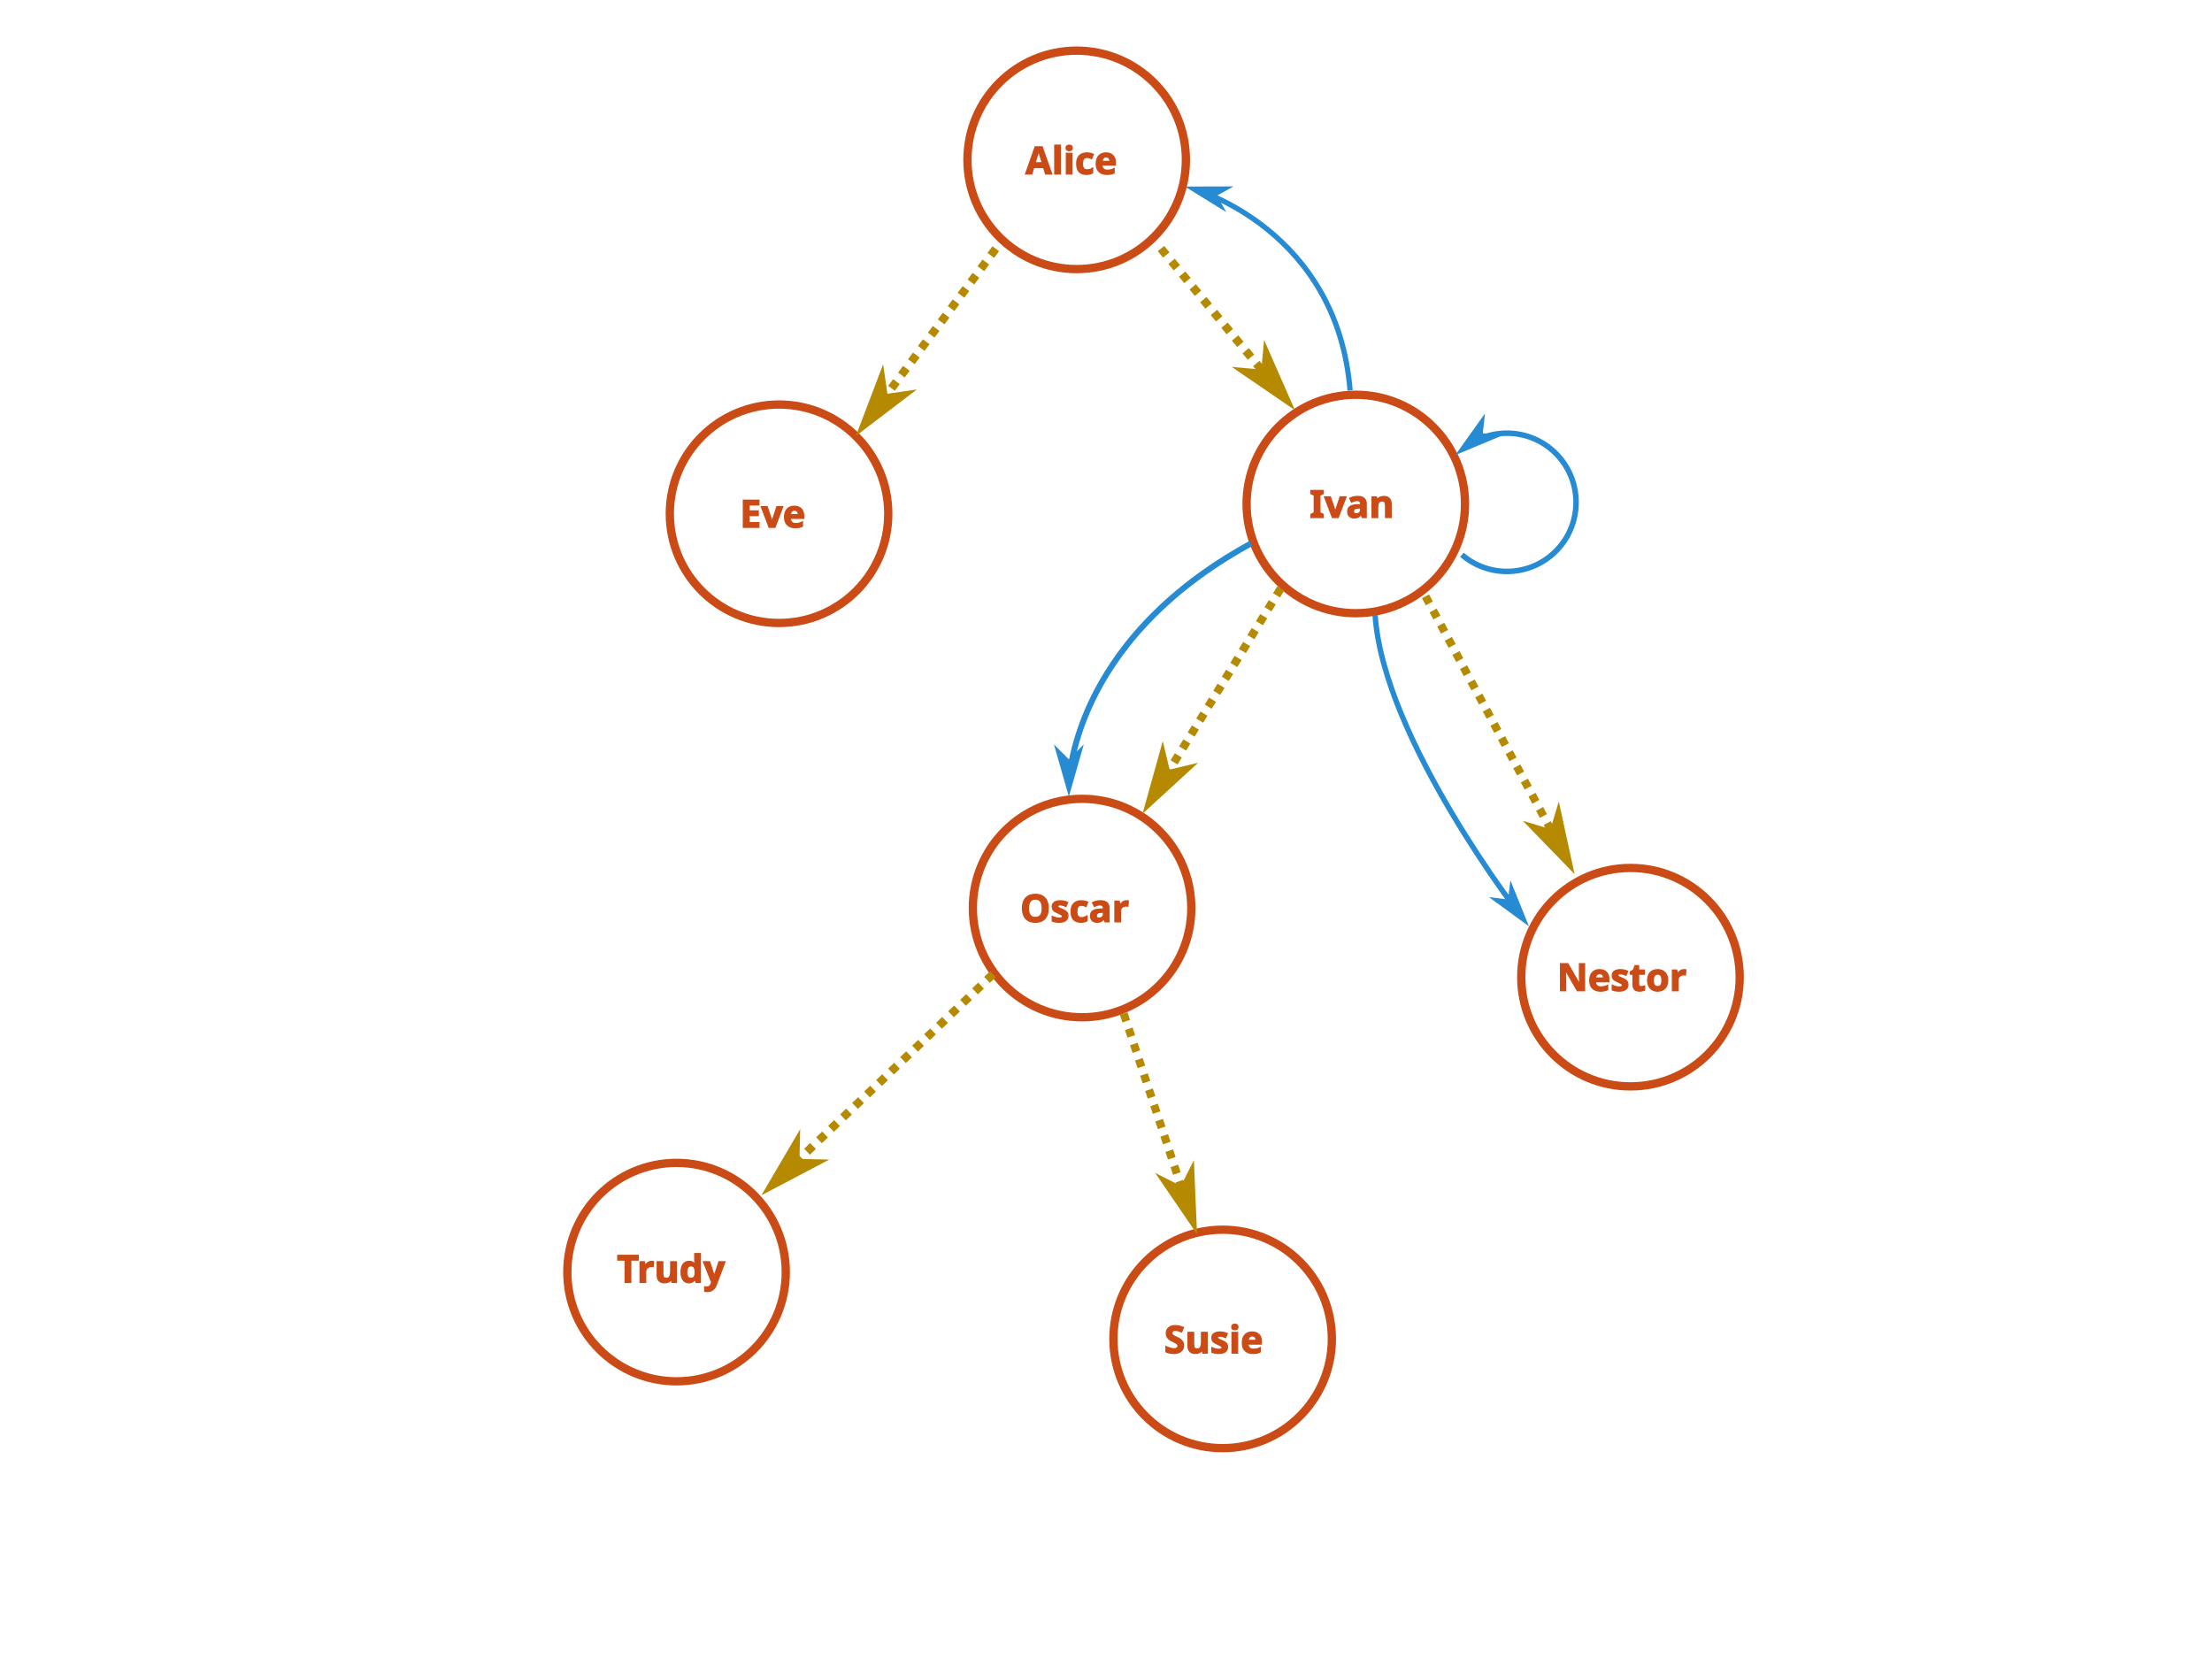
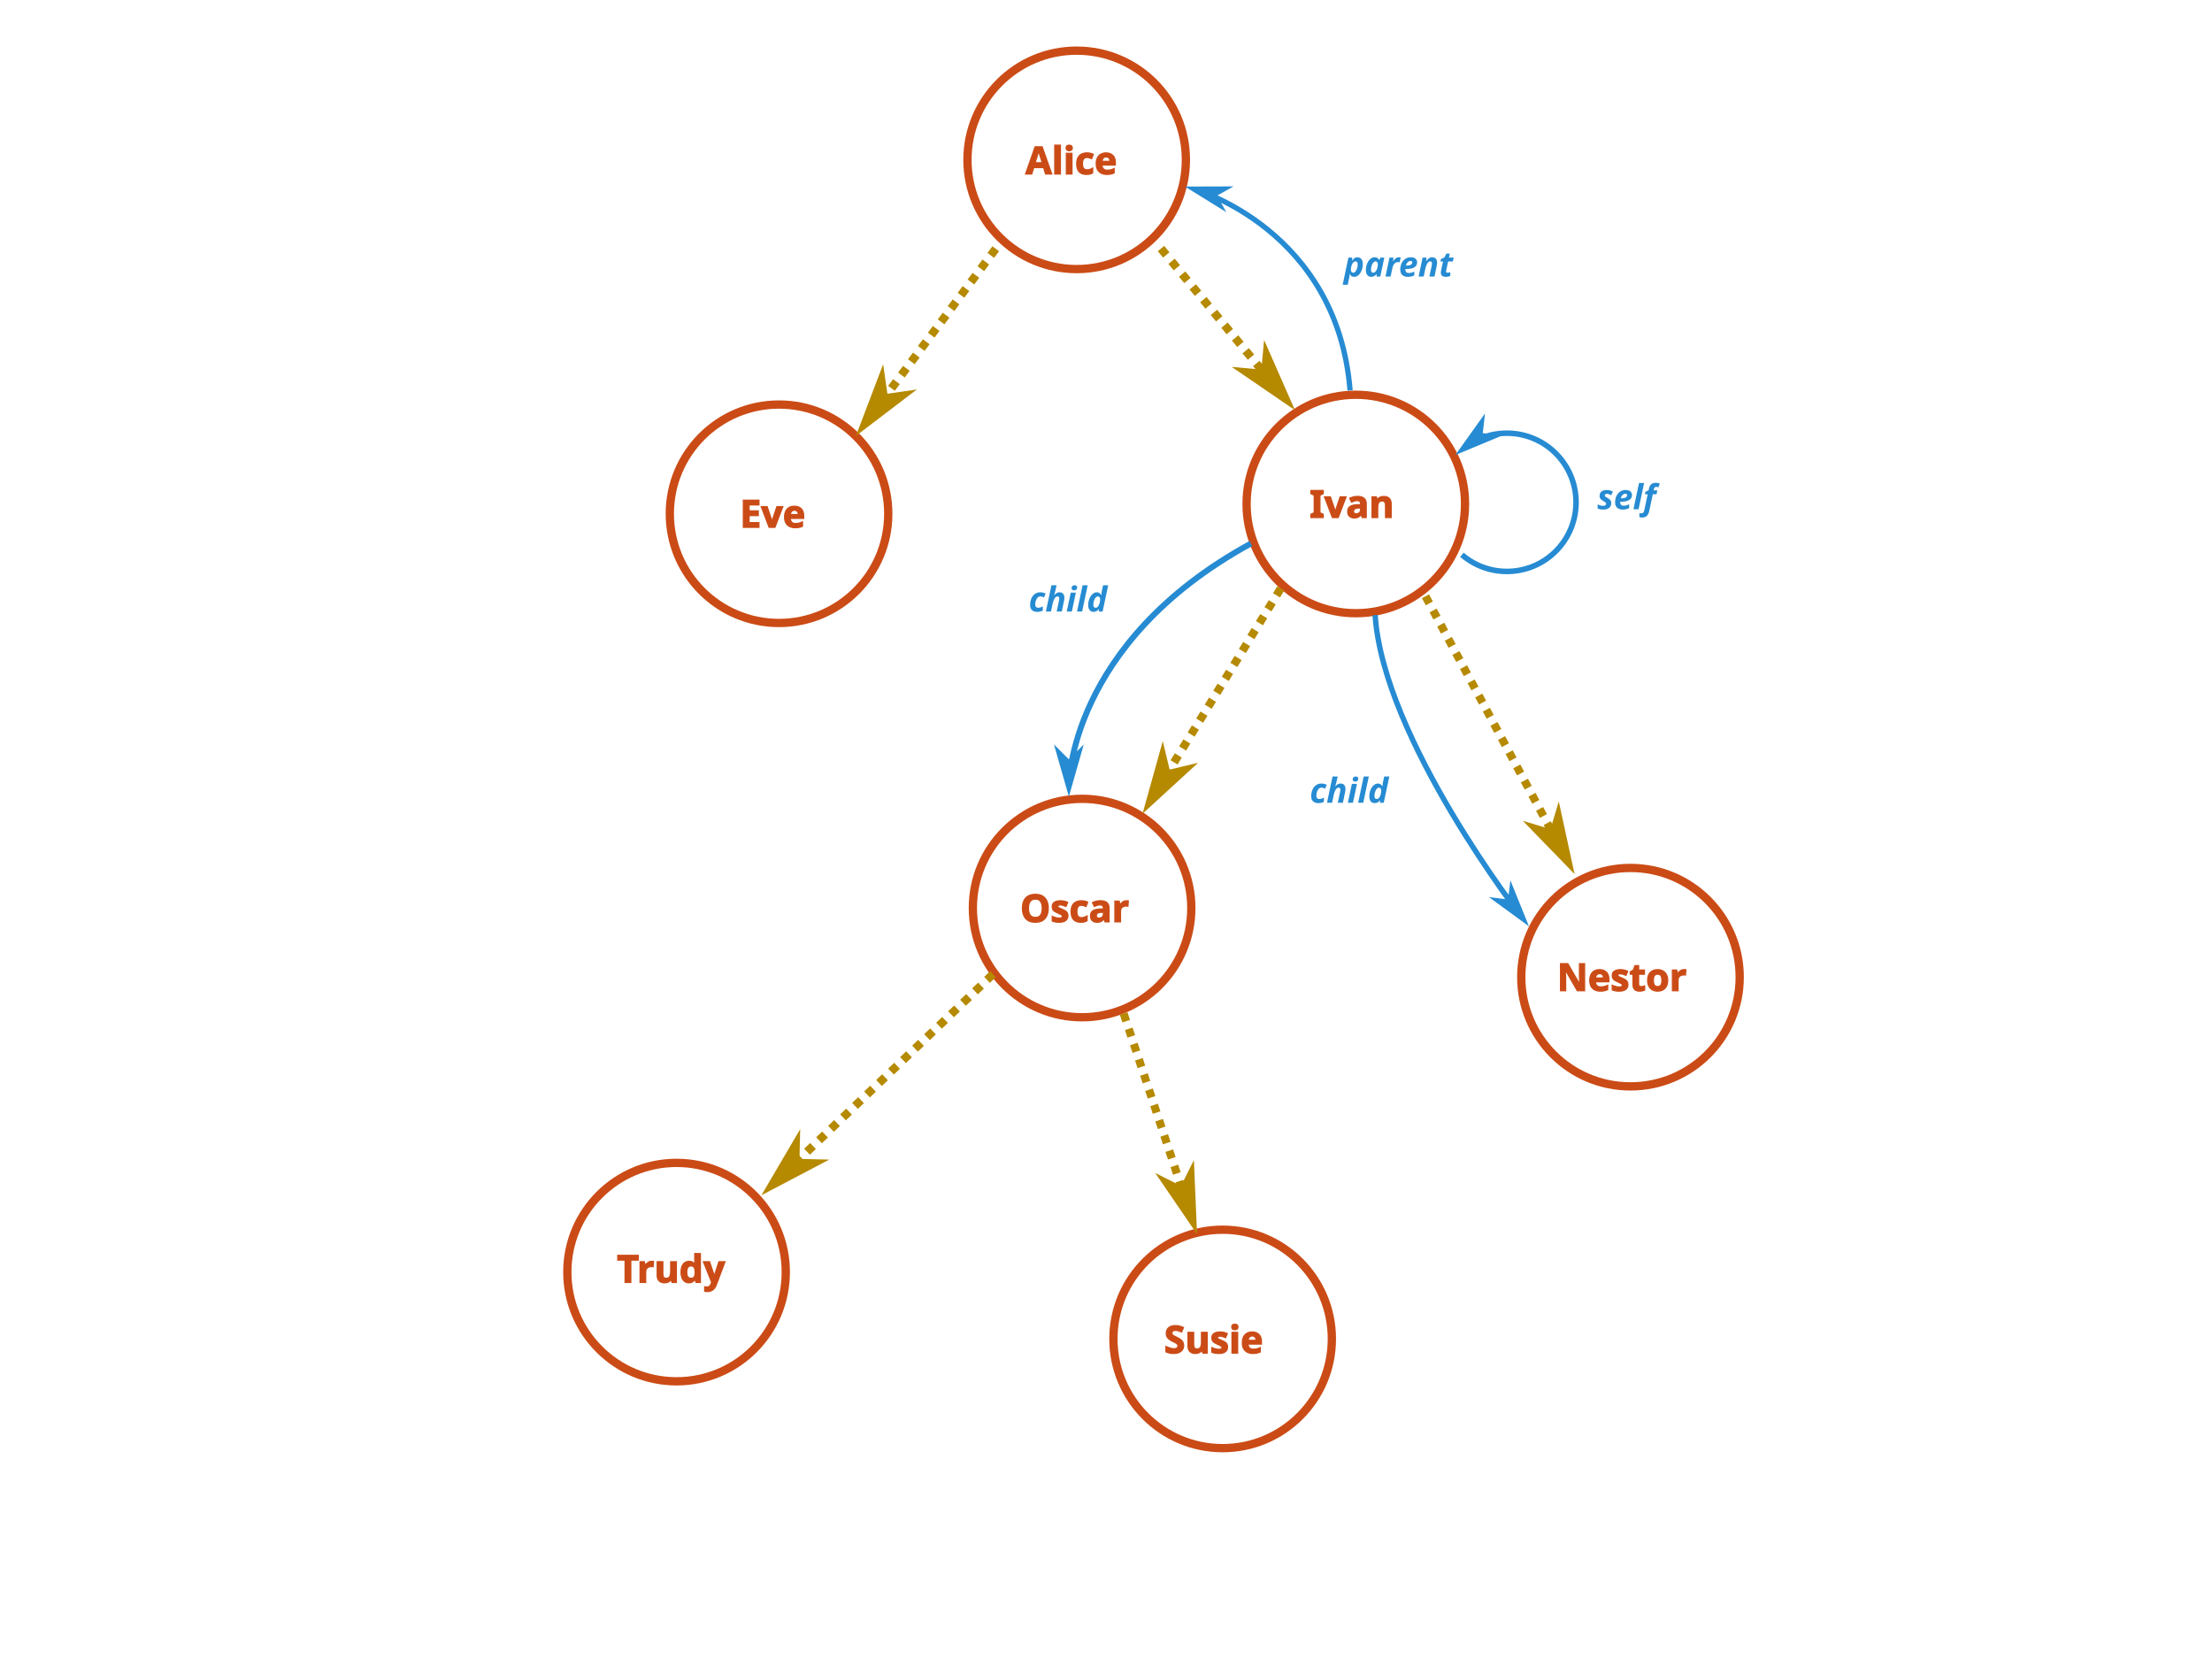
<svg xmlns="http://www.w3.org/2000/svg" width="800" height="600" id="svg5191" version="1.1" viewBox="0 0 800 600">
  <defs id="defs5193">
    <marker orient="auto" refY="0.0" refX="0.0" id="Arrow1Mstart" style="overflow:visible">
      <path id="path5914" d="M 0.0,0.0 L 5.0,-5.0 L -12.5,0.0 L 5.0,5.0 L 0.0,0.0 z " style="fill-rule:evenodd;stroke:#268bd2;stroke-width:1pt;stroke-opacity:1;fill:#268bd2;fill-opacity:1" transform="scale(0.4) translate(10,0)" />
    </marker>
    <marker style="overflow:visible;" id="marker10142" refX="0.0" refY="0.0" orient="auto">
      <path transform="scale(0.4) rotate(180) translate(10,0)" style="fill-rule:evenodd;stroke:#268bd2;stroke-width:1pt;stroke-opacity:1;fill:#268bd2;fill-opacity:1" d="M 0.0,0.0 L 5.0,-5.0 L -12.5,0.0 L 5.0,5.0 L 0.0,0.0 z " id="path10144" />
    </marker>
    <marker orient="auto" refY="0.0" refX="0.0" id="marker9268" style="overflow:visible;">
      <path id="path9270" d="M 0.0,0.0 L 5.0,-5.0 L -12.5,0.0 L 5.0,5.0 L 0.0,0.0 z " style="fill-rule:evenodd;stroke:#268bd2;stroke-width:1pt;stroke-opacity:1;fill:#268bd2;fill-opacity:1" transform="scale(0.4) rotate(180) translate(10,0)" />
    </marker>
    <marker style="overflow:visible;" id="marker9198" refX="0.0" refY="0.0" orient="auto">
      <path transform="scale(0.4) rotate(180) translate(10,0)" style="fill-rule:evenodd;stroke:#268bd2;stroke-width:1pt;stroke-opacity:1;fill:#268bd2;fill-opacity:1" d="M 0.0,0.0 L 5.0,-5.0 L -12.5,0.0 L 5.0,5.0 L 0.0,0.0 z " id="path9200" />
    </marker>
    <marker orient="auto" refY="0.0" refX="0.0" id="marker9125" style="overflow:visible;">
      <path id="path9127" d="M 0.0,0.0 L 5.0,-5.0 L -12.5,0.0 L 5.0,5.0 L 0.0,0.0 z " style="fill-rule:evenodd;stroke:#268bd2;stroke-width:1pt;stroke-opacity:1;fill:#268bd2;fill-opacity:1" transform="scale(0.4) rotate(180) translate(10,0)" />
    </marker>
    <marker style="overflow:visible;" id="marker7259" refX="0.0" refY="0.0" orient="auto">
      <path transform="scale(0.4) rotate(180) translate(10,0)" style="fill-rule:evenodd;stroke:#b58900;stroke-width:1pt;stroke-opacity:1;fill:#b58900;fill-opacity:1" d="M 0.0,0.0 L 5.0,-5.0 L -12.5,0.0 L 5.0,5.0 L 0.0,0.0 z " id="path7261" />
    </marker>
    <marker orient="auto" refY="0.0" refX="0.0" id="Arrow1Mend" style="overflow:visible;">
      <path id="path5917" d="M 0.0,0.0 L 5.0,-5.0 L -12.5,0.0 L 5.0,5.0 L 0.0,0.0 z " style="fill-rule:evenodd;stroke:#b58900;stroke-width:1pt;stroke-opacity:1;fill:#b58900;fill-opacity:1" transform="scale(0.4) rotate(180) translate(10,0)" />
    </marker>
    <marker orient="auto" refY="0" refX="0" id="Arrow1Mend-8" style="overflow:visible">
      <path id="path5917-9" d="M 0,0 5,-5 -12.5,0 5,5 0,0 Z" style="fill:#b58900;fill-opacity:1;fill-rule:evenodd;stroke:#b58900;stroke-width:1pt;stroke-opacity:1" transform="matrix(-0.4,0,0,-0.4,-4,0)" />
    </marker>
    <marker orient="auto" refY="0" refX="0" id="Arrow1Mend-6" style="overflow:visible">
      <path id="path5917-8" d="M 0,0 5,-5 -12.5,0 5,5 0,0 Z" style="fill:#b58900;fill-opacity:1;fill-rule:evenodd;stroke:#b58900;stroke-width:1pt;stroke-opacity:1" transform="matrix(-0.4,0,0,-0.4,-4,0)" />
    </marker>
    <marker style="overflow:visible" id="marker7259-2" refX="0" refY="0" orient="auto">
      <path transform="matrix(-0.4,0,0,-0.4,-4,0)" style="fill:#b58900;fill-opacity:1;fill-rule:evenodd;stroke:#b58900;stroke-width:1pt;stroke-opacity:1" d="M 0,0 5,-5 -12.5,0 5,5 0,0 Z" id="path7261-1" />
    </marker>
    <marker style="overflow:visible" id="marker7259-5" refX="0" refY="0" orient="auto">
      <path transform="matrix(-0.4,0,0,-0.4,-4,0)" style="fill:#b58900;fill-opacity:1;fill-rule:evenodd;stroke:#b58900;stroke-width:1pt;stroke-opacity:1" d="M 0,0 5,-5 -12.5,0 5,5 0,0 Z" id="path7261-11" />
    </marker>
  </defs>
  <g id="layer1" style="display:inline">
    <g style="display:inline" id="g6118" transform="matrix(0.4158076,0,0,0.4158076,319.0139,-294.6557)">
      <circle cx="169.26" cy="847.68" r="95" id="path5255" style="fill:none;fill-opacity:1;stroke:#cb4b16;stroke-width:7.215;stroke-linejoin:round;stroke-miterlimit:4;stroke-dasharray:none;stroke-dashoffset:0;stroke-opacity:1" />
      <text id="text6088" y="860.008" x="124.792" style="font-style:normal;font-variant:normal;font-weight:bold;font-stretch:normal;font-size:33.068px;line-height:125%;font-family:Sans;-inkscape-font-specification:'Sans, Bold';text-align:start;letter-spacing:0px;word-spacing:0px;writing-mode:lr-tb;text-anchor:start;fill:#cb4b16;fill-opacity:1;stroke:#cb4b16;stroke-width:1px;stroke-linecap:butt;stroke-linejoin:miter;stroke-opacity:1" xml:space="preserve">
        <tspan y="860.008" x="124.792" id="tspan6090">Alice</tspan>
      </text>
    </g>
    <flowRoot xml:space="preserve" id="flowRoot5840" style="font-style:normal;font-variant:normal;font-weight:normal;font-stretch:normal;font-size:25px;line-height:125%;font-family:Sans;-inkscape-font-specification:'Sans, Normal';text-align:start;letter-spacing:0px;word-spacing:0px;writing-mode:lr-tb;text-anchor:start;fill:#000000;fill-opacity:1;stroke:none;stroke-width:1px;stroke-linecap:butt;stroke-linejoin:miter;stroke-opacity:1">
      <flowRegion id="flowRegion5842">
        <rect id="rect5844" width="195" height="111.667" x="420" y="140" />
      </flowRegion>
      <flowPara id="flowPara5846" />
    </flowRoot>
    <flowRoot xml:space="preserve" id="flowRoot5851" style="font-style:normal;font-variant:normal;font-weight:normal;font-stretch:normal;font-size:25px;line-height:125%;font-family:Sans;-inkscape-font-specification:'Sans, Normal';text-align:start;letter-spacing:0px;word-spacing:0px;writing-mode:lr-tb;text-anchor:start;fill:#000000;fill-opacity:1;stroke:none;stroke-width:1px;stroke-linecap:butt;stroke-linejoin:miter;stroke-opacity:1">
      <flowRegion id="flowRegion5853">
        <rect id="rect5855" width="115" height="115" x="320" y="270" />
      </flowRegion>
      <flowPara id="flowPara5857" />
    </flowRoot>
  </g>
  <g id="layer2" style="display:inline">
    <circle style="fill:none;fill-opacity:1;stroke:#cb4b16;stroke-width:3;stroke-linejoin:round;stroke-miterlimit:4;stroke-dasharray:none;stroke-dashoffset:0;stroke-opacity:1" id="path5255-1" r="39.502" cy="182.27" cx="490.347" />
    <g style="display:inline" id="g6118-48" transform="matrix(0.4158076,0,0,0.4158076,211.371,-166.6658)">
      <circle cx="169.26" cy="847.68" r="95" id="path5255-10" style="fill:none;fill-opacity:1;stroke:#cb4b16;stroke-width:7.215;stroke-linejoin:round;stroke-miterlimit:4;stroke-dasharray:none;stroke-dashoffset:0;stroke-opacity:1" />
      <text id="text6088-3" y="859.499" x="135.239" style="font-style:normal;font-variant:normal;font-weight:bold;font-stretch:normal;font-size:33.068px;line-height:125%;font-family:Sans;-inkscape-font-specification:'Sans, Bold';text-align:start;letter-spacing:0px;word-spacing:0px;writing-mode:lr-tb;text-anchor:start;fill:#cb4b16;fill-opacity:1;stroke:#cb4b16;stroke-width:1px;stroke-linecap:butt;stroke-linejoin:miter;stroke-opacity:1" xml:space="preserve">
        <tspan y="859.499" x="135.239" id="tspan6090-04">Eve</tspan>
      </text>
    </g>
    <path style="fill:none;fill-rule:evenodd;stroke:#b58900;stroke-width:3;stroke-linecap:butt;stroke-linejoin:miter;stroke-miterlimit:4;stroke-dasharray:3, 3;stroke-dashoffset:0;stroke-opacity:1;marker-end:url(#Arrow1Mend)" d="M 360.125,89.964 313.084,152.918" id="path5902" />
    <path style="fill:none;fill-rule:evenodd;stroke:#b58900;stroke-width:3;stroke-linecap:butt;stroke-linejoin:miter;stroke-miterlimit:4;stroke-dasharray:3, 3;stroke-dashoffset:0;stroke-opacity:1;marker-end:url(#marker7259)" d="m 419.883,89.896 44.675,53.89" id="path7251" />
    <text xml:space="preserve" style="font-style:normal;font-variant:normal;font-weight:bold;font-stretch:normal;font-size:13.75px;line-height:125%;font-family:Sans;-inkscape-font-specification:'Sans, Bold';text-align:start;letter-spacing:0px;word-spacing:0px;writing-mode:lr-tb;text-anchor:start;fill:#cb4b16;fill-opacity:1;stroke:#cb4b16;stroke-width:0.416px;stroke-linecap:butt;stroke-linejoin:miter;stroke-opacity:1" x="473.663" y="187.185" id="text6088-59">
      <tspan id="tspan6090-8" x="473.663" y="187.185" style="stroke-width:0.416px">Ivan</tspan>
    </text>
+     <text xml:space="preserve" style="font-style:normal;font-variant:normal;font-weight:normal;font-stretch:normal;font-size:25px;line-height:125%;font-family:Sans;-inkscape-font-specification:'Sans, Normal';text-align:start;letter-spacing:0px;word-spacing:0px;writing-mode:lr-tb;text-anchor:start;fill:#000000;fill-opacity:1;stroke:none;stroke-width:1px;stroke-linecap:butt;stroke-linejoin:miter;stroke-opacity:1" x="500" y="100" id="text11931">
+       <tspan id="tspan11933" x="500" y="100" />
+     </text>
  </g>
  <g id="layer3" style="display:inline">
    <circle style="fill:none;fill-opacity:1;stroke:#cb4b16;stroke-width:3;stroke-linejoin:round;stroke-miterlimit:4;stroke-dasharray:none;stroke-dashoffset:0;stroke-opacity:1" id="path5255-38" r="39.502" cy="328.406" cx="391.352" />
    <circle style="fill:none;fill-opacity:1;stroke:#cb4b16;stroke-width:3;stroke-linejoin:round;stroke-miterlimit:4;stroke-dasharray:none;stroke-dashoffset:0;stroke-opacity:1" id="path5255-38-0" r="39.502" cy="353.406" cx="589.685" />
    <path style="fill:none;fill-rule:evenodd;stroke:#b58900;stroke-width:2.953;stroke-linecap:butt;stroke-linejoin:miter;stroke-miterlimit:4;stroke-dasharray:2.953, 2.953;stroke-dashoffset:0;stroke-opacity:1;marker-end:url(#Arrow1Mend-8)" d="m 463.218,212.792 -46.972,76.563" id="path5902-3" />
    <path style="fill:none;fill-rule:evenodd;stroke:#b58900;stroke-width:2.909;stroke-linecap:butt;stroke-linejoin:miter;stroke-miterlimit:4;stroke-dasharray:2.909, 2.909;stroke-dashoffset:0;stroke-opacity:1;marker-end:url(#marker7259-2)" d="m 515.555,215.658 51.207,95.429" id="path7251-0" />
    <text xml:space="preserve" style="font-style:normal;font-variant:normal;font-weight:bold;font-stretch:normal;font-size:13.75px;line-height:125%;font-family:Sans;-inkscape-font-specification:'Sans, Bold';text-align:start;letter-spacing:0px;word-spacing:0px;writing-mode:lr-tb;text-anchor:start;fill:#cb4b16;fill-opacity:1;stroke:#cb4b16;stroke-width:0.416px;stroke-linecap:butt;stroke-linejoin:miter;stroke-opacity:1" x="368.975" y="333.411" id="text6088-5">
      <tspan id="tspan6090-6" x="368.975" y="333.411" style="stroke-width:0.416px">Oscar</tspan>
    </text>
    <text xml:space="preserve" style="font-style:normal;font-variant:normal;font-weight:bold;font-stretch:normal;font-size:13.75px;line-height:125%;font-family:Sans;-inkscape-font-specification:'Sans, Bold';text-align:start;letter-spacing:0px;word-spacing:0px;writing-mode:lr-tb;text-anchor:start;fill:#cb4b16;fill-opacity:1;stroke:#cb4b16;stroke-width:0.416px;stroke-linecap:butt;stroke-linejoin:miter;stroke-opacity:1" x="563.152" y="358.32" id="text6088-5-5">
      <tspan id="tspan6090-6-9" x="563.152" y="358.32" style="stroke-width:0.416px">Nestor</tspan>
    </text>
  </g>
  <g id="layer4" style="display:inline">
    <circle style="fill:none;fill-opacity:1;stroke:#cb4b16;stroke-width:3;stroke-linejoin:round;stroke-miterlimit:4;stroke-dasharray:none;stroke-dashoffset:0;stroke-opacity:1" id="path5255-38-4" r="39.502" cy="460.072" cx="244.685" />
    <circle style="fill:none;fill-opacity:1;stroke:#cb4b16;stroke-width:3;stroke-linejoin:round;stroke-miterlimit:4;stroke-dasharray:none;stroke-dashoffset:0;stroke-opacity:1" id="path5255-38-2" r="39.502" cy="484.239" cx="442.185" />
    <path style="fill:none;fill-rule:evenodd;stroke:#b58900;stroke-width:3;stroke-linecap:butt;stroke-linejoin:miter;stroke-miterlimit:4;stroke-dasharray:3, 3;stroke-dashoffset:0;stroke-opacity:1;marker-end:url(#Arrow1Mend-6)" d="m 359.138,352.314 -79.487,75.889" id="path5902-0" />
    <path style="fill:none;fill-rule:evenodd;stroke:#b58900;stroke-width:2.903;stroke-linecap:butt;stroke-linejoin:miter;stroke-miterlimit:4;stroke-dasharray:2.903, 2.903;stroke-dashoffset:0;stroke-opacity:1;marker-end:url(#marker7259-5)" d="m 406.395,366.566 24.732,74.386" id="path7251-08" />
    <text xml:space="preserve" style="font-style:normal;font-variant:normal;font-weight:bold;font-stretch:normal;font-size:13.75px;line-height:125%;font-family:Sans;-inkscape-font-specification:'Sans, Bold';text-align:start;letter-spacing:0px;word-spacing:0px;writing-mode:lr-tb;text-anchor:start;fill:#cb4b16;fill-opacity:1;stroke:#cb4b16;stroke-width:0.416px;stroke-linecap:butt;stroke-linejoin:miter;stroke-opacity:1" x="223.134" y="463.812" id="text6088-5-6">
      <tspan id="tspan6090-6-92" x="223.134" y="463.812" style="stroke-width:0.416px">Trudy</tspan>
    </text>
    <text xml:space="preserve" style="font-style:normal;font-variant:normal;font-weight:bold;font-stretch:normal;font-size:13.75px;line-height:125%;font-family:Sans;-inkscape-font-specification:'Sans, Bold';text-align:start;letter-spacing:0px;word-spacing:0px;writing-mode:lr-tb;text-anchor:start;fill:#cb4b16;fill-opacity:1;stroke:#cb4b16;stroke-width:0.416px;stroke-linecap:butt;stroke-linejoin:miter;stroke-opacity:1" x="421.047" y="489.365" id="text6088-5-4">
      <tspan id="tspan6090-6-7" x="421.047" y="489.365" style="stroke-width:0.416px">Susie</tspan>
      <tspan x="421.047" y="506.553" style="stroke-width:0.416px" id="tspan5900" />
    </text>
  </g>
  <g id="layer5" style="display:inline">
    <path style="fill:none;fill-rule:evenodd;stroke:#268bd2;stroke-width:1.905;stroke-linecap:butt;stroke-linejoin:miter;stroke-miterlimit:4;stroke-dasharray:none;stroke-opacity:1;marker-end:url(#marker9125)" d="M 488.275,141.204 C 483.597,83.028 432.139,68.484 432.139,68.484" id="path9027" />
+     <text xml:space="preserve" style="font-style:italic;font-variant:normal;font-weight:bold;font-stretch:normal;font-size:12.5px;line-height:125%;font-family:Sans;-inkscape-font-specification:'Sans, Bold Italic';text-align:start;letter-spacing:0px;word-spacing:0px;writing-mode:lr-tb;text-anchor:start;display:inline;fill:#268bd2;fill-opacity:1;stroke:none;stroke-width:1px;stroke-linecap:butt;stroke-linejoin:miter;stroke-opacity:1" x="486" y="100" id="text11935">
+       <tspan id="tspan11937" x="486" y="100">parent</tspan>
+     </text>
  </g>
  <g id="layer6" style="display:inline">
    <path style="fill:none;fill-rule:evenodd;stroke:#268bd2;stroke-width:2.124;stroke-linecap:butt;stroke-linejoin:miter;stroke-miterlimit:4;stroke-dasharray:none;stroke-opacity:1;marker-end:url(#marker9268)" d="m 452.4,196.574 c -65.829,35.967 -65.829,87.348 -65.829,87.348" id="path9173" />
-     <path style="fill:none;fill-rule:evenodd;stroke:#268bd2;stroke-width:1.939;stroke-linecap:butt;stroke-linejoin:miter;stroke-miterlimit:4;stroke-dasharray:none;stroke-opacity:1;marker-end:url(#marker9198)" d="m 497.331,222.444 c 3.003,45.027 53.293,109.561 53.293,109.561" id="path9173-5" />
+     <path style="display:inline;fill:none;fill-rule:evenodd;stroke:#268bd2;stroke-width:1.939;stroke-linecap:butt;stroke-linejoin:miter;stroke-miterlimit:4;stroke-dasharray:none;stroke-opacity:1;marker-end:url(#marker9198)" d="m 497.331,222.444 c 3.003,45.027 53.293,109.561 53.293,109.561" id="path9173-5" />
+     <text xml:space="preserve" style="font-style:italic;font-variant:normal;font-weight:bold;font-stretch:normal;font-size:12.5px;line-height:125%;font-family:Sans;-inkscape-font-specification:'Sans, Bold Italic';text-align:start;letter-spacing:0px;word-spacing:0px;writing-mode:lr-tb;text-anchor:start;display:inline;fill:#268bd2;fill-opacity:1;stroke:none;stroke-width:1px;stroke-linecap:butt;stroke-linejoin:miter;stroke-opacity:1" x="473.667" y="290.333" id="text11935-4">
+       <tspan id="tspan11937-0" x="473.667" y="290.333">child</tspan>
+     </text>
+     <text xml:space="preserve" style="font-style:italic;font-variant:normal;font-weight:bold;font-stretch:normal;font-size:12.5px;line-height:125%;font-family:Sans;-inkscape-font-specification:'Sans, Bold Italic';text-align:start;letter-spacing:0px;word-spacing:0px;writing-mode:lr-tb;text-anchor:start;display:inline;fill:#268bd2;fill-opacity:1;stroke:none;stroke-width:1px;stroke-linecap:butt;stroke-linejoin:miter;stroke-opacity:1" x="372" y="221.167" id="text11935-4-9">
+       <tspan id="tspan11937-0-1" x="372" y="221.167">child</tspan>
+     </text>
  </g>
  <g id="layer7" style="display:inline">
    <path style="fill:none;fill-opacity:1;stroke:#268bd2;stroke-width:2;stroke-linejoin:round;stroke-miterlimit:4;stroke-dasharray:none;stroke-dashoffset:0;stroke-opacity:1;marker-start:url(#Arrow1Mstart)" id="path10134" d="m 529.421,162.115 a 25,25 0 0 1 34.113,2.774 25,25 0 0 1 -0.624,34.22 25,25 0 0 1 -34.192,1.529" />
+     <text xml:space="preserve" style="font-style:italic;font-variant:normal;font-weight:bold;font-stretch:normal;font-size:12.5px;line-height:125%;font-family:Sans;-inkscape-font-specification:'Sans, Bold Italic';text-align:start;letter-spacing:0px;word-spacing:0px;writing-mode:lr-tb;text-anchor:start;display:inline;fill:#268bd2;fill-opacity:1;stroke:none;stroke-width:1px;stroke-linecap:butt;stroke-linejoin:miter;stroke-opacity:1" x="577.667" y="184.167" id="text11935-04">
+       <tspan id="tspan11937-62" x="577.667" y="184.167">self</tspan>
+     </text>
  </g>
</svg>
